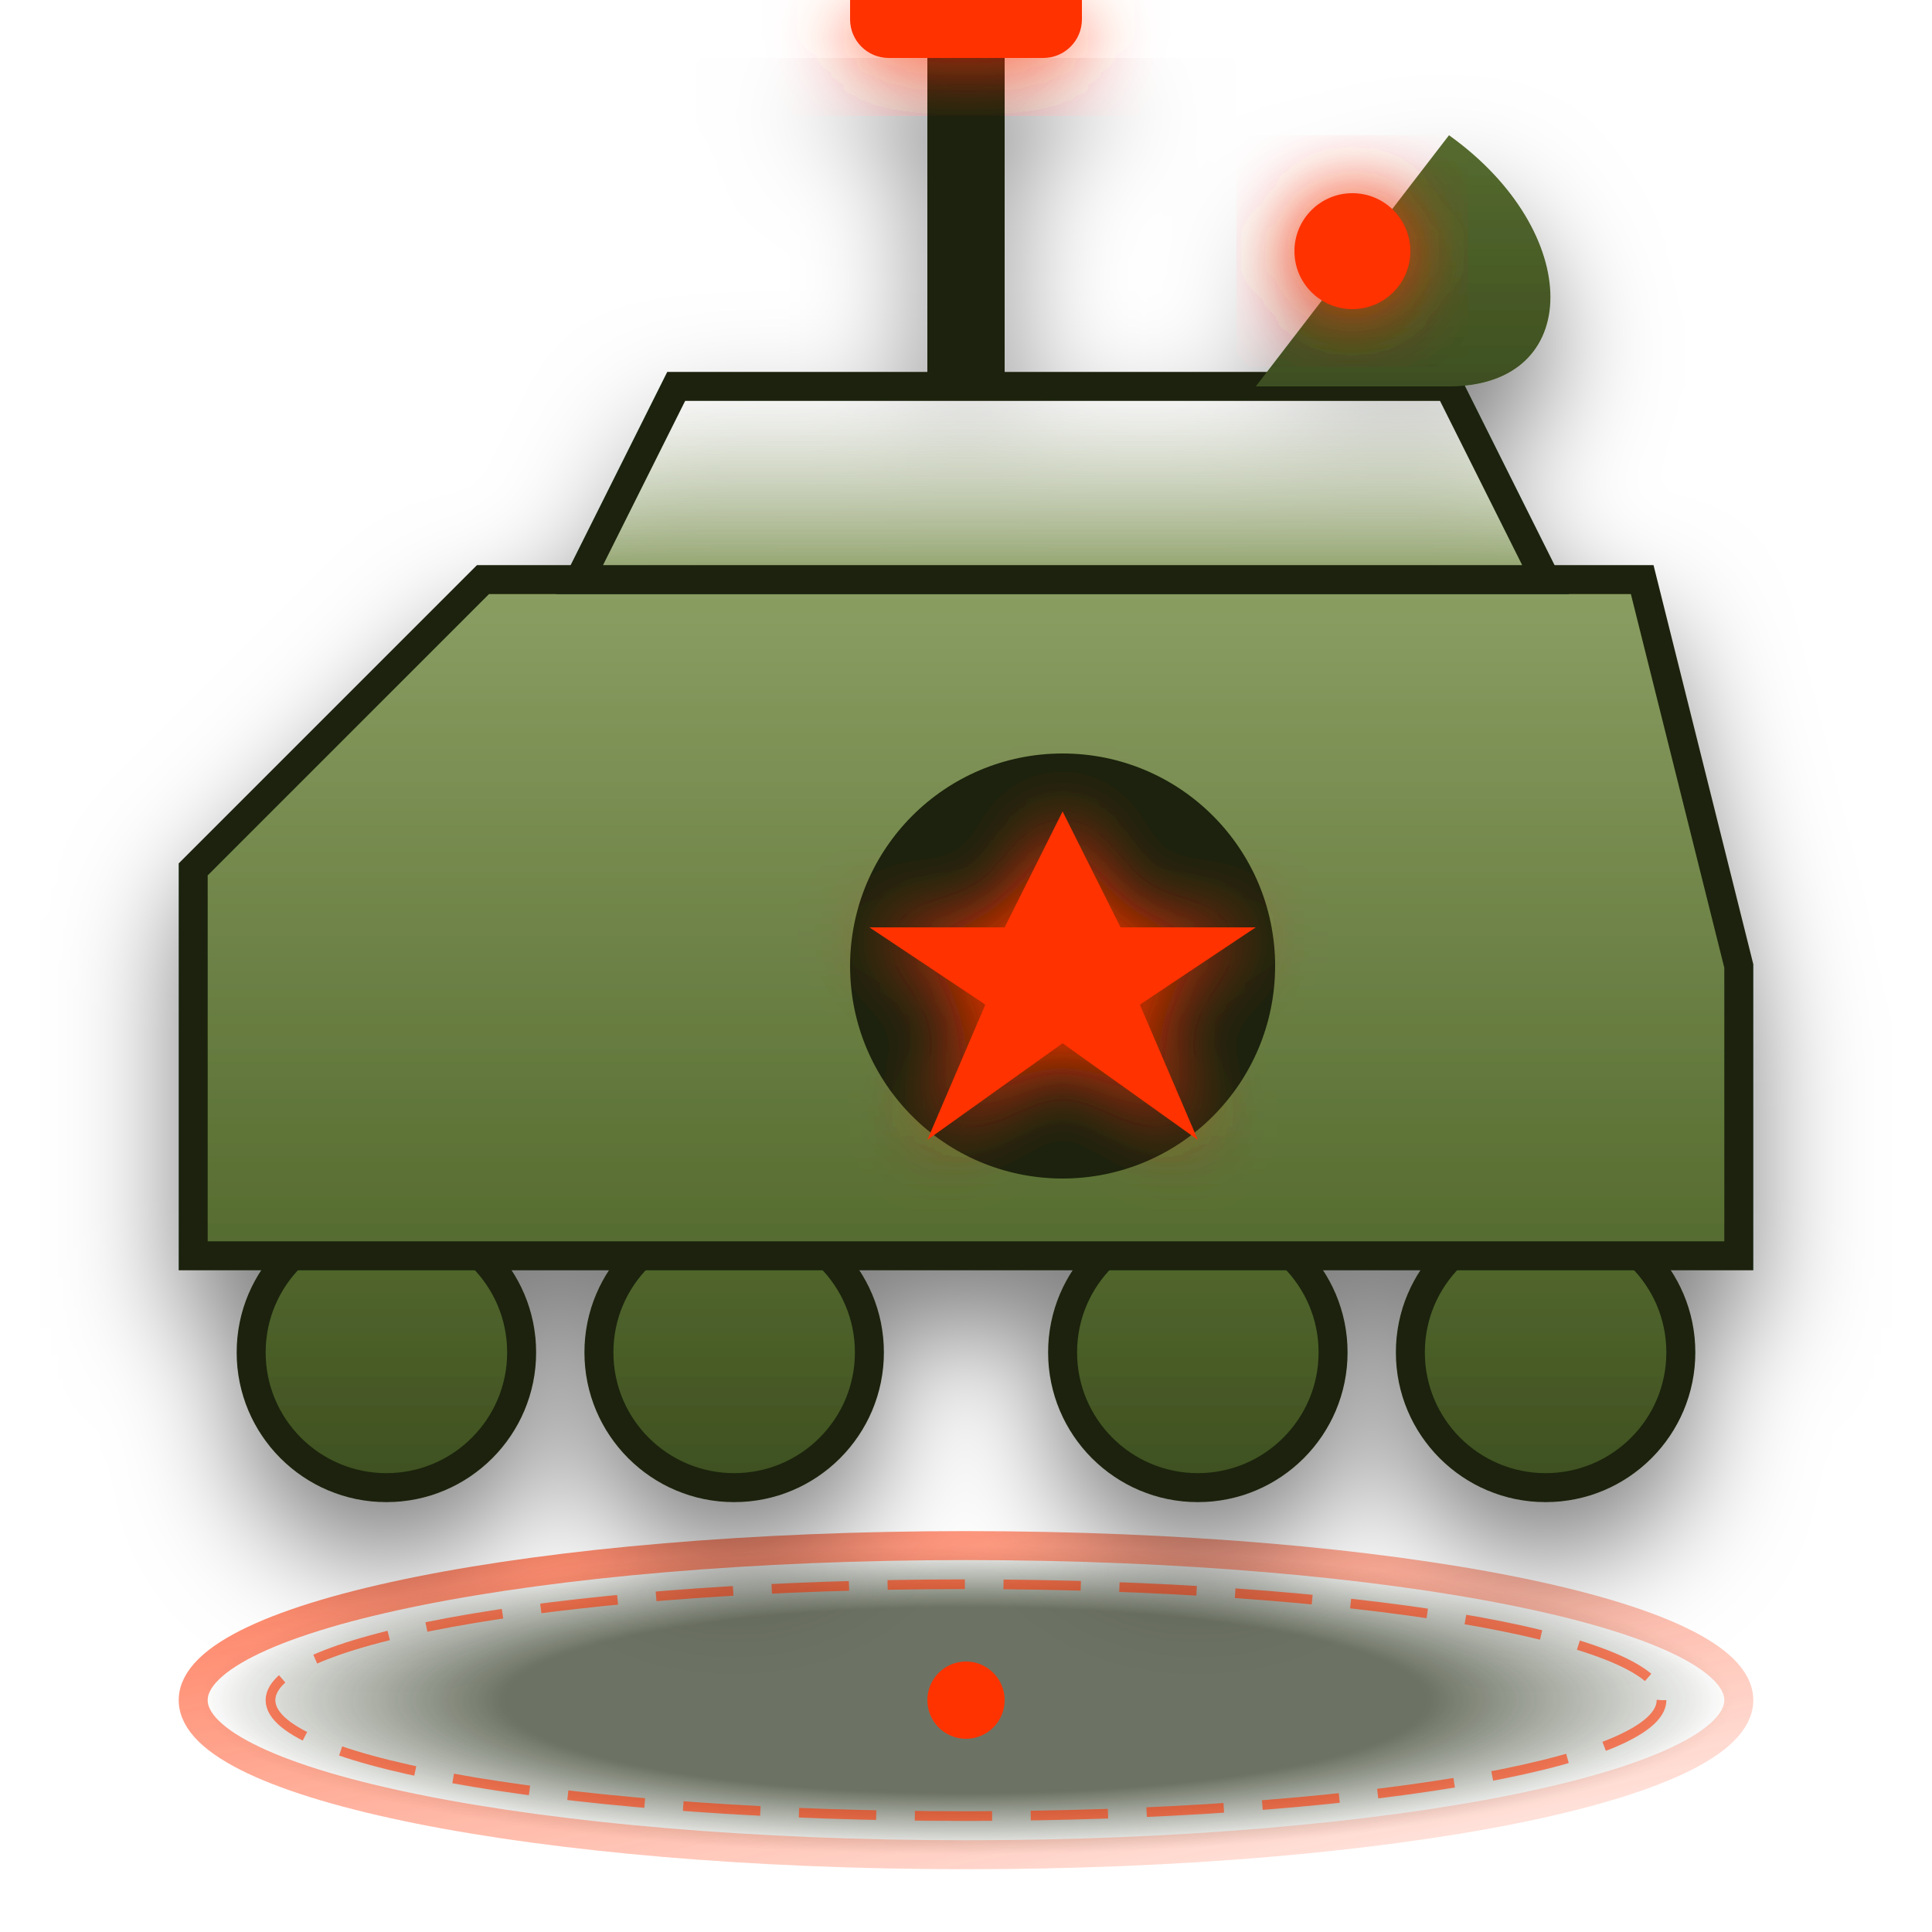
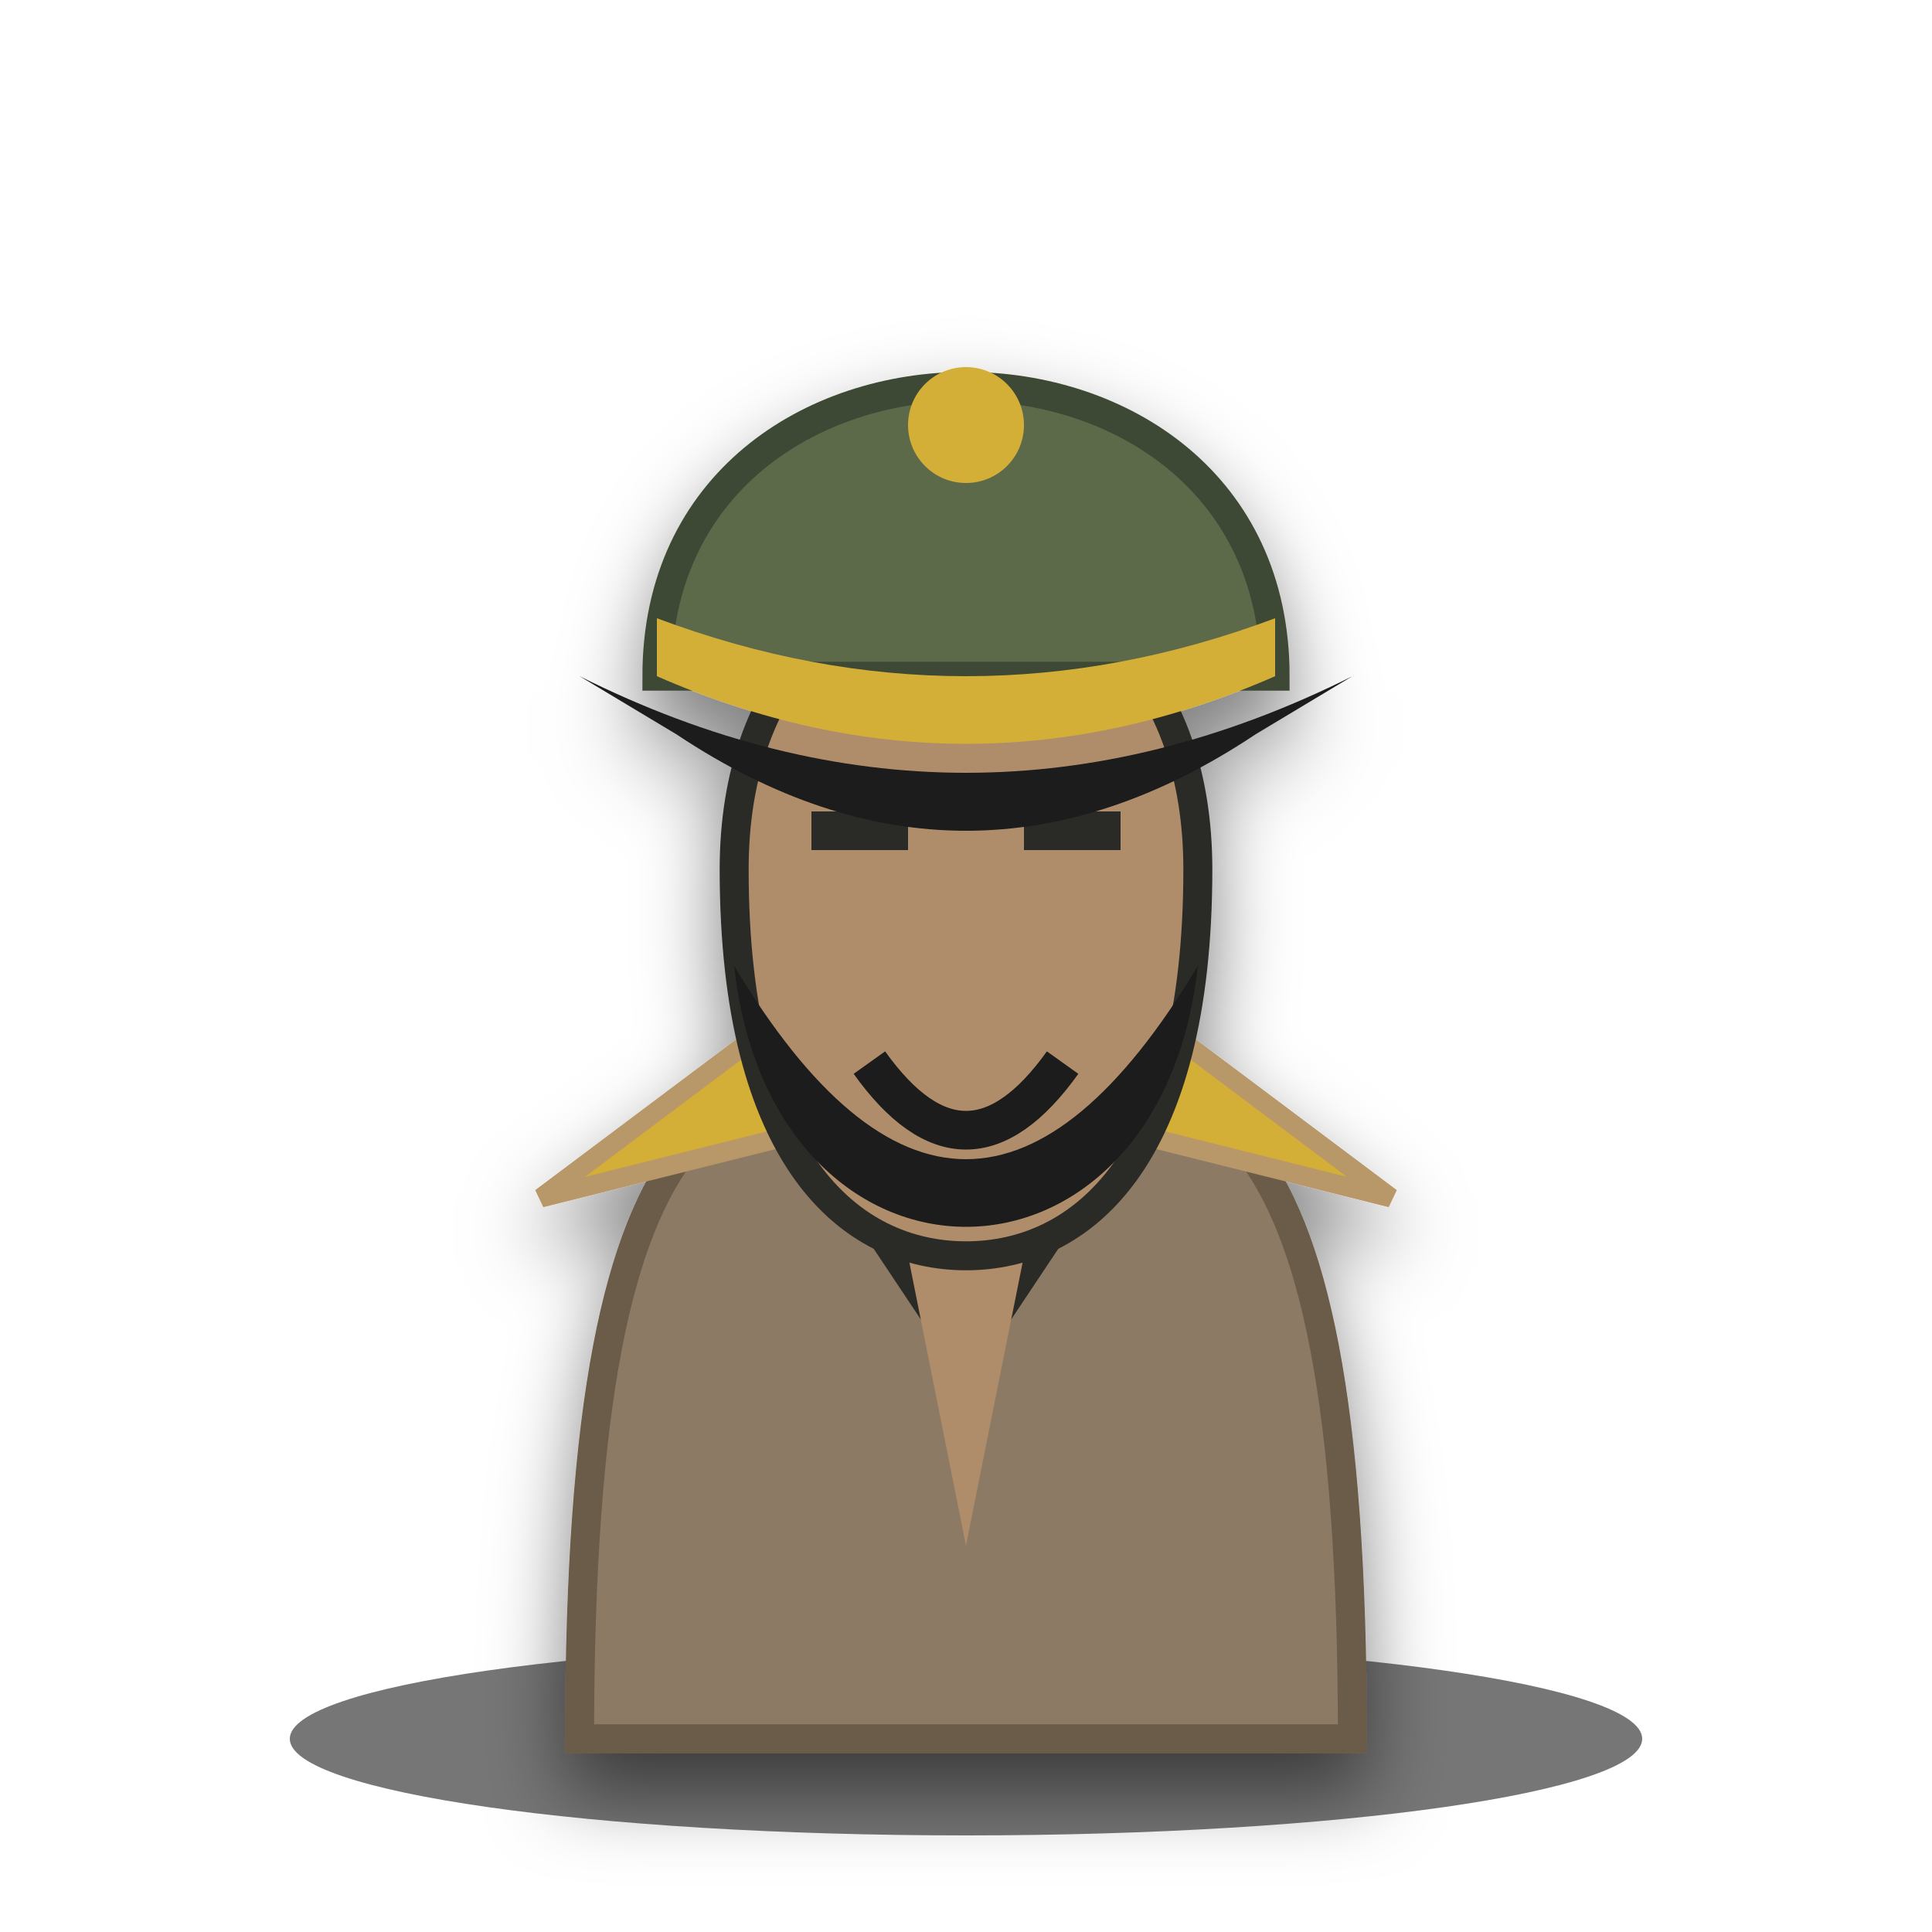
<svg xmlns="http://www.w3.org/2000/svg" viewBox="0 0 100 100">
  <defs>
-     <filter id="drop-shadow" x="-20%" y="-20%" width="140%" height="140%">
-       <feDropShadow dx="0" dy="3" stdDeviation="3" flood-color="rgba(0,0,0,0.5)" />
+     <filter id="shadow" x="-20%" y="-20%" width="140%" height="140%">
+       <feDropShadow dx="0" dy="2" stdDeviation="2" flood-color="rgba(0,0,0,0.5)" />
    </filter>
-     <filter id="glow" x="-50%" y="-50%" width="200%" height="200%">
-       <feGaussianBlur stdDeviation="2" result="blur" />
-       <feMerge>
-         <feMergeNode in="blur" />
-         <feMergeNode in="SourceGraphic" />
-       </feMerge>
-     </filter>
-     <linearGradient id="mainGrad" x1="0%" y1="0%" x2="0%" y2="100%">
-       <stop offset="0%" stop-color="#8b9e63" />
-       <stop offset="100%" stop-color="#556b2f" />
-     </linearGradient>
-     <linearGradient id="lightGrad" x1="0%" y1="0%" x2="0%" y2="100%">
-       <stop offset="0%" stop-color="#ffffff" stop-opacity="0.3" />
-       <stop offset="100%" stop-color="#8b9e63" />
-     </linearGradient>
-     <linearGradient id="darkGrad" x1="0%" y1="0%" x2="0%" y2="100%">
-       <stop offset="0%" stop-color="#556b2f" />
-       <stop offset="100%" stop-color="#3e4f20" />
-     </linearGradient>
-     <linearGradient id="accentGrad" x1="0%" y1="0%" x2="100%" y2="100%">
-       <stop offset="0%" stop-color="#ff3300" stop-opacity="0.8" />
-       <stop offset="100%" stop-color="#ff3300" stop-opacity="0.1" />
-     </linearGradient>
-     <radialGradient id="baseGrad" cx="50%" cy="50%" r="50%">
-       <stop offset="60%" stop-color="#1a240c" stop-opacity="0.8" />
-       <stop offset="100%" stop-color="#1a240c" stop-opacity="0" />
-     </radialGradient>
  </defs>
-   <ellipse cx="50" cy="88" rx="40" ry="8" fill="url(#baseGrad)" stroke="url(#accentGrad)" stroke-width="1.5" opacity="0.8" />
-   <ellipse cx="50" cy="88" rx="36" ry="6" fill="none" stroke="#ff3300" stroke-width="0.5" opacity="0.6" stroke-dasharray="4 2" />
-   <circle cx="50" cy="88" r="2" fill="#ff3300" />
-   <g filter="url(#drop-shadow)">
-     <g transform="translate(0,-5)">
-       <circle cx="20" cy="75" r="7" fill="url(#darkGrad)" stroke="#1a240c" stroke-width="1.5" />
-       <circle cx="38" cy="75" r="7" fill="url(#darkGrad)" stroke="#1a240c" stroke-width="1.5" />
-       <circle cx="62" cy="75" r="7" fill="url(#darkGrad)" stroke="#1a240c" stroke-width="1.5" />
-       <circle cx="80" cy="75" r="7" fill="url(#darkGrad)" stroke="#1a240c" stroke-width="1.5" />
-       <polygon points="10,50 25,35 85,35 90,55 90,70 10,70" fill="url(#mainGrad)" stroke="#1a240c" stroke-width="1.5" />
-       <polygon points="30,35 35,25 75,25 80,35" fill="url(#lightGrad)" stroke="#1a240c" stroke-width="1.5" />
-       <circle cx="55" cy="55" r="11" fill="#1a240c" />
-       <polygon points="55,47 58,53 65,53 59,57 62,64 55,59 48,64 51,57 45,53 52,53" fill="#ff3300" filter="url(#glow)" />
-       <path d="M 65 25 L 75 12 C 82 17, 82 25, 75 25 Z" fill="url(#darkGrad)" />
-       <circle cx="70" cy="18" r="3" fill="#ff3300" filter="url(#glow)" />
-       <rect x="48" y="5" width="4" height="20" fill="#1a240c" />
-       <rect x="44" y="2" width="12" height="6" fill="#ff3300" rx="2" filter="url(#glow)" />
-     </g>
+   <ellipse cx="50" cy="90" rx="35" ry="5" fill="#1a1a1a" opacity="0.6" />
+   <g filter="url(#shadow)">
+     <path d="M 30 90 C 30 55, 38 55, 50 55 C 62 55, 70 55, 70 90 Z" fill="#8c7a65" stroke="#6b5c4a" stroke-width="1.5" />
+     <path d="M 40 55 L 50 70 L 60 55" fill="none" stroke="#2c2a26" stroke-width="2" />
+     <path d="M 42 55 L 50 65 L 58 55 Z" fill="#5c6a4a" />
+     <path d="M 45 55 L 50 80 L 55 55 Z" fill="#b08d6a" />
+     <path d="M 28 62 L 40 53 L 44 58 Z" fill="#d4af37" stroke="#b89768" stroke-width="1" />
+     <path d="M 72 62 L 60 53 L 56 58 Z" fill="#d4af37" stroke="#b89768" stroke-width="1" />
+     <path d="M 38 45 C 38 25, 62 25, 62 45 C 62 60, 56 65, 50 65 C 44 65, 38 60, 38 45 Z" fill="#b08d6a" stroke="#2c2a26" stroke-width="1.5" />
+     <path d="M 38 50 Q 50 70 62 50 C 60 68, 40 68, 38 50 Z" fill="#1a1a1a" />
+     <path d="M 45 55 Q 50 62 55 55" fill="none" stroke="#1a1a1a" stroke-width="2" />
+     <rect x="42" y="42" width="5" height="2" fill="#2c2a26" />
+     <rect x="53" y="42" width="5" height="2" fill="#2c2a26" />
+     <path d="M 34 35 C 34 15, 66 15, 66 35 Z" fill="#5c6a4a" stroke="#3d4a35" stroke-width="1.5" />
+     <path d="M 34 32 Q 50 38 66 32 L 66 35 Q 50 42 34 35 Z" fill="#d4af37" />
+     <path d="M 30 35 Q 50 45 70 35 L 65 38 Q 50 48 35 38 Z" fill="#1a1a1a" />
+     <circle cx="50" cy="22" r="3" fill="#d4af37" />
  </g>
</svg>
